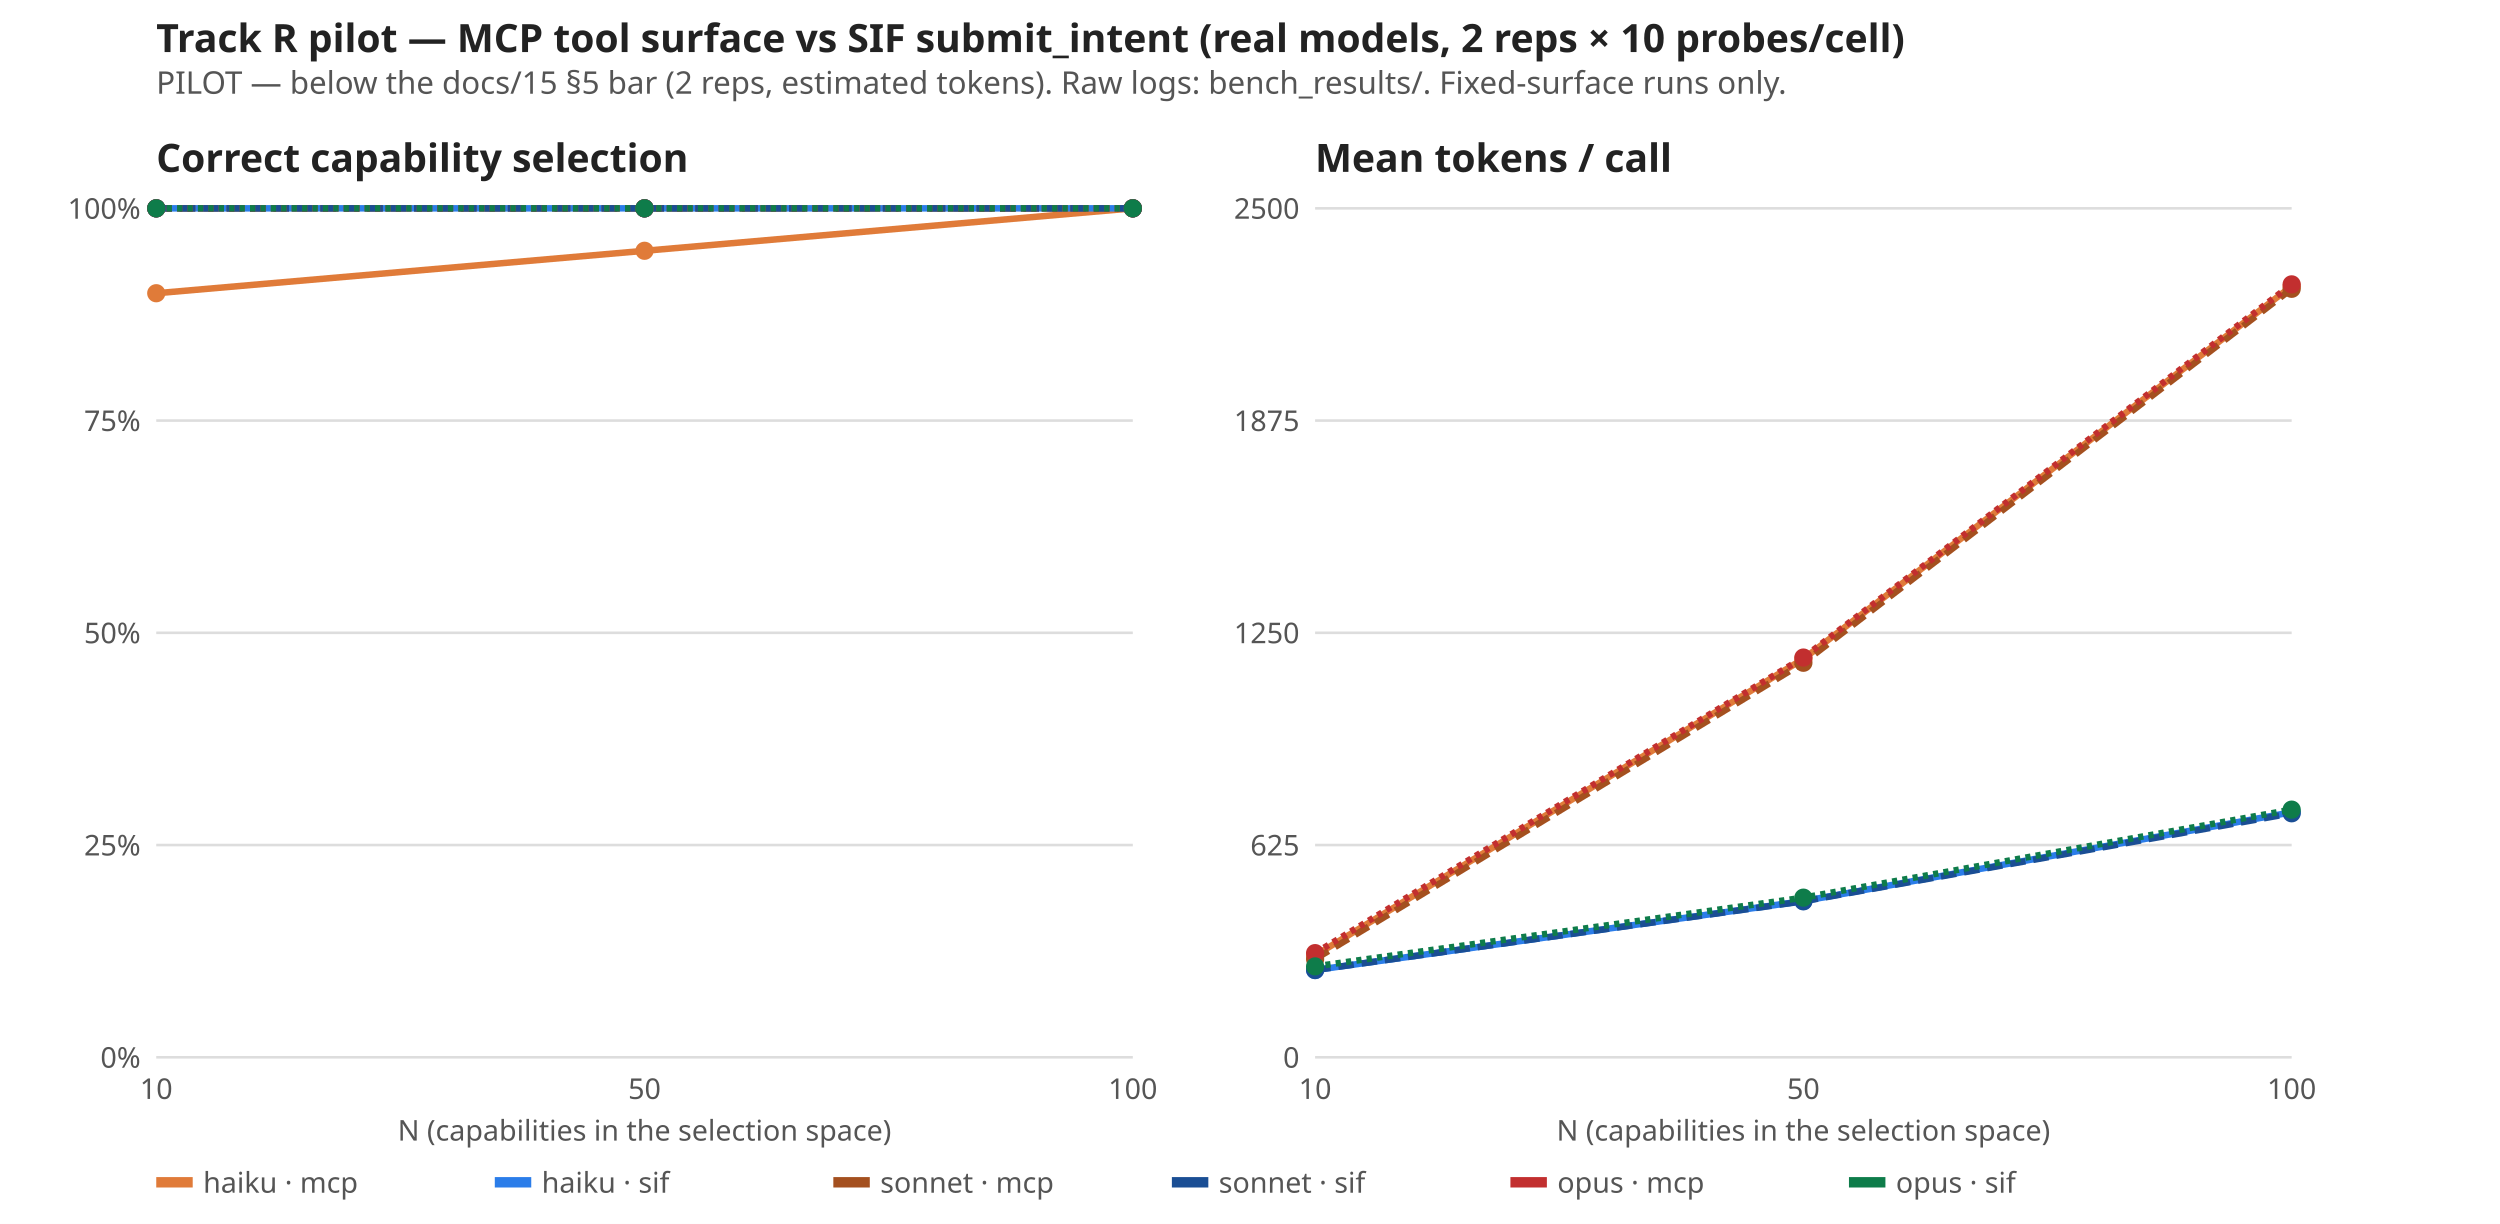
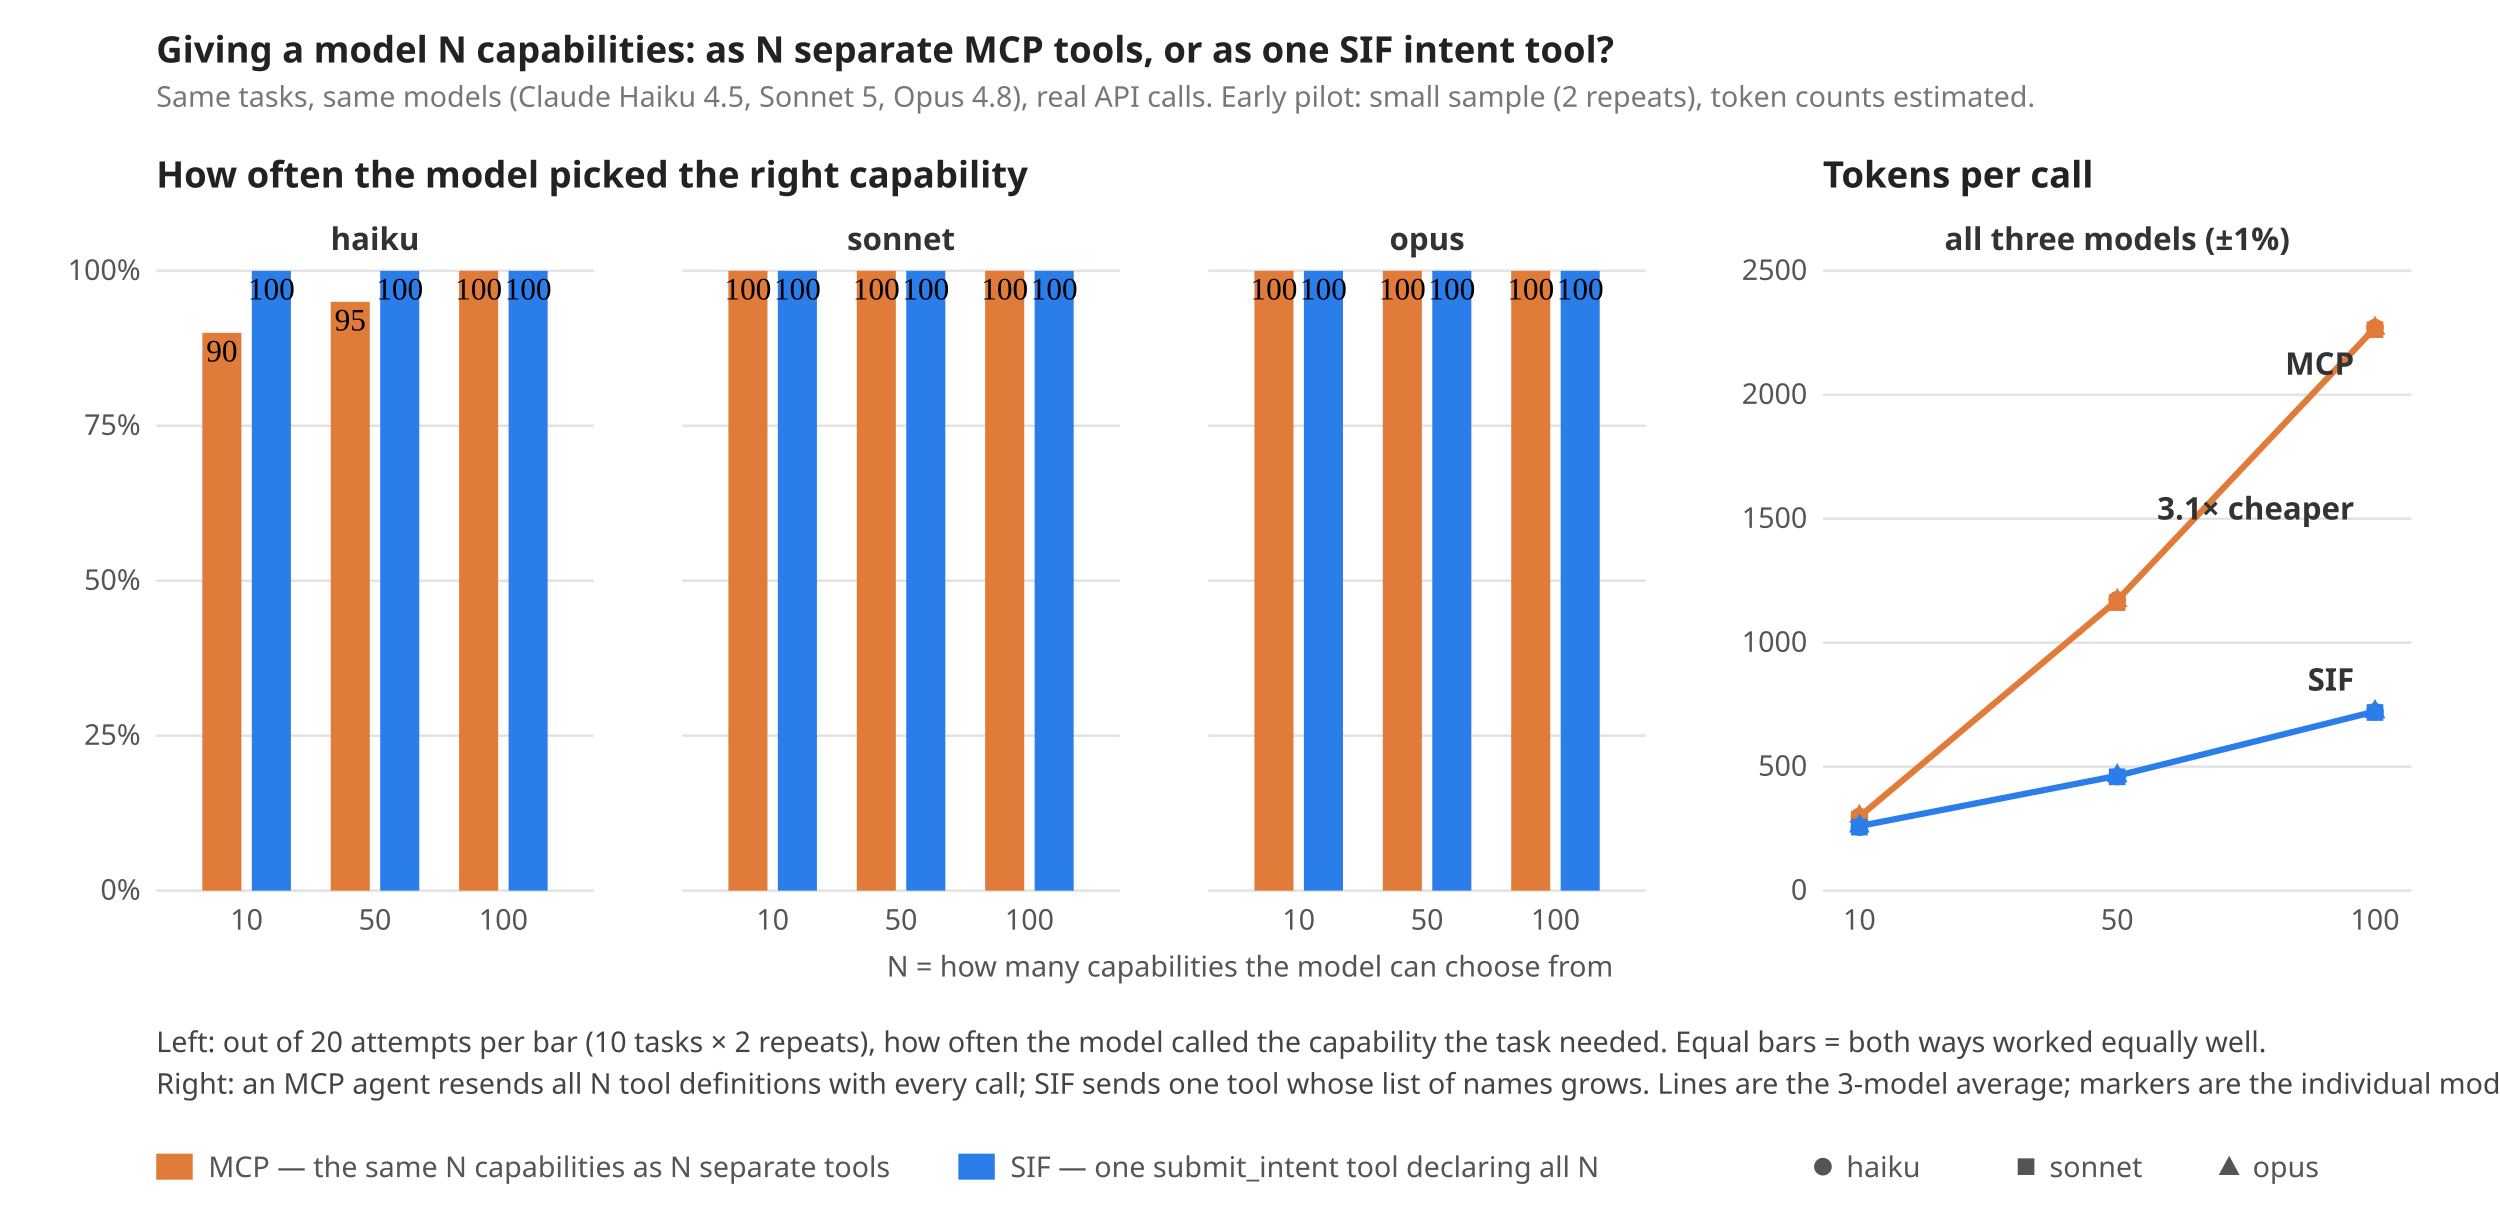
<svg xmlns="http://www.w3.org/2000/svg" width="960" height="470" viewBox="0 0 960 470">
  <style>
-  .t { font: 600 15px sans-serif; fill: #222; }
-  .st { font: 12px sans-serif; fill: #555; }
+  .t { font: 600 14px sans-serif; fill: #222; }
+  .pt { font: 600 12px sans-serif; fill: #333; }
+  .st { font: 11px sans-serif; fill: #777; }
 .ax { font: 11px sans-serif; fill: #555; }
-  .grid { stroke: #ddd; stroke-width: 1; }
+  .vl { font: 9px sans-serif; fill: #444; }
+  .cap { font: 11px sans-serif; fill: #444; }
+  .grid { stroke: #e3e3e3; stroke-width: 1; }
</style>
  <rect width="960" height="470" fill="white" />
-   <text x="60" y="20" class="t">Track R pilot — MCP tool surface vs SIF submit_intent (real models, 2 reps × 10 probes/cell)</text>
-   <text x="60" y="36" class="st">PILOT — below the docs/15 §5 bar (2 reps, estimated tokens). Raw logs: bench_results/. Fixed-surface runs only.</text>
-   <text x="60" y="66" class="t">Correct capability selection</text>
-   <line x1="60" y1="406.0" x2="435" y2="406.0" class="grid" />
-   <text x="54" y="410.0" class="ax" text-anchor="end">0%</text>
-   <line x1="60" y1="324.5" x2="435" y2="324.5" class="grid" />
-   <text x="54" y="328.5" class="ax" text-anchor="end">25%</text>
-   <line x1="60" y1="243.0" x2="435" y2="243.0" class="grid" />
-   <text x="54" y="247.0" class="ax" text-anchor="end">50%</text>
-   <line x1="60" y1="161.5" x2="435" y2="161.5" class="grid" />
-   <text x="54" y="165.5" class="ax" text-anchor="end">75%</text>
-   <line x1="60" y1="80.0" x2="435" y2="80.0" class="grid" />
-   <text x="54" y="84.0" class="ax" text-anchor="end">100%</text>
-   <text x="60.0" y="422" class="ax" text-anchor="middle">10</text>
-   <text x="247.5" y="422" class="ax" text-anchor="middle">50</text>
-   <text x="435.0" y="422" class="ax" text-anchor="middle">100</text>
-   <text x="247.5" y="438" class="ax" text-anchor="middle">N (capabilities in the selection space)</text>
-   <path d="M60.0,112.6 L247.5,96.3 L435.0,80.0" fill="none" stroke="#e07b39" stroke-width="2.5" />
-   <circle cx="60.0" cy="112.6" r="3.5" fill="#e07b39" />
-   <circle cx="247.5" cy="96.3" r="3.5" fill="#e07b39" />
-   <circle cx="435.0" cy="80.0" r="3.5" fill="#e07b39" />
-   <path d="M60.0,80.0 L247.5,80.0 L435.0,80.0" fill="none" stroke="#2b7de9" stroke-width="2.5" />
-   <circle cx="60.0" cy="80.0" r="3.5" fill="#2b7de9" />
-   <circle cx="247.5" cy="80.0" r="3.5" fill="#2b7de9" />
-   <circle cx="435.0" cy="80.0" r="3.5" fill="#2b7de9" />
-   <path d="M60.0,80.0 L247.5,80.0 L435.0,80.0" fill="none" stroke="#a4501f" stroke-width="2.5" stroke-dasharray="6,3" />
-   <circle cx="60.0" cy="80.0" r="3.5" fill="#a4501f" />
-   <circle cx="247.5" cy="80.0" r="3.5" fill="#a4501f" />
-   <circle cx="435.0" cy="80.0" r="3.5" fill="#a4501f" />
-   <path d="M60.0,80.0 L247.5,80.0 L435.0,80.0" fill="none" stroke="#1a4e94" stroke-width="2.5" stroke-dasharray="6,3" />
-   <circle cx="60.0" cy="80.0" r="3.5" fill="#1a4e94" />
-   <circle cx="247.5" cy="80.0" r="3.5" fill="#1a4e94" />
-   <circle cx="435.0" cy="80.0" r="3.5" fill="#1a4e94" />
-   <path d="M60.0,80.0 L247.5,80.0 L435.0,80.0" fill="none" stroke="#c22f2f" stroke-width="2.5" stroke-dasharray="2,2" />
-   <circle cx="60.0" cy="80.0" r="3.5" fill="#c22f2f" />
-   <circle cx="247.5" cy="80.0" r="3.5" fill="#c22f2f" />
-   <circle cx="435.0" cy="80.0" r="3.5" fill="#c22f2f" />
-   <path d="M60.0,80.0 L247.5,80.0 L435.0,80.0" fill="none" stroke="#0e7c4a" stroke-width="2.5" stroke-dasharray="2,2" />
-   <circle cx="60.0" cy="80.0" r="3.5" fill="#0e7c4a" />
-   <circle cx="247.5" cy="80.0" r="3.5" fill="#0e7c4a" />
-   <circle cx="435.0" cy="80.0" r="3.5" fill="#0e7c4a" />
-   <text x="505" y="66" class="t">Mean tokens / call</text>
-   <line x1="505" y1="406.0" x2="880" y2="406.0" class="grid" />
-   <text x="499" y="410.0" class="ax" text-anchor="end">0</text>
-   <line x1="505" y1="324.5" x2="880" y2="324.5" class="grid" />
-   <text x="499" y="328.5" class="ax" text-anchor="end">625</text>
-   <line x1="505" y1="243.0" x2="880" y2="243.0" class="grid" />
-   <text x="499" y="247.0" class="ax" text-anchor="end">1250</text>
-   <line x1="505" y1="161.5" x2="880" y2="161.5" class="grid" />
-   <text x="499" y="165.5" class="ax" text-anchor="end">1875</text>
-   <line x1="505" y1="80.0" x2="880" y2="80.0" class="grid" />
-   <text x="499" y="84.0" class="ax" text-anchor="end">2500</text>
-   <text x="505.0" y="422" class="ax" text-anchor="middle">10</text>
-   <text x="692.5" y="422" class="ax" text-anchor="middle">50</text>
-   <text x="880.0" y="422" class="ax" text-anchor="middle">100</text>
-   <text x="692.5" y="438" class="ax" text-anchor="middle">N (capabilities in the selection space)</text>
-   <path d="M505.0,366.9 L692.5,253.0 L880.0,109.9" fill="none" stroke="#e07b39" stroke-width="2.5" />
-   <circle cx="505.0" cy="366.9" r="3.5" fill="#e07b39" />
-   <circle cx="692.5" cy="253.0" r="3.5" fill="#e07b39" />
-   <circle cx="880.0" cy="109.9" r="3.5" fill="#e07b39" />
-   <path d="M505.0,372.5 L692.5,346.0 L880.0,311.9" fill="none" stroke="#2b7de9" stroke-width="2.5" />
-   <circle cx="505.0" cy="372.5" r="3.5" fill="#2b7de9" />
-   <circle cx="692.5" cy="346.0" r="3.5" fill="#2b7de9" />
-   <circle cx="880.0" cy="311.9" r="3.5" fill="#2b7de9" />
-   <path d="M505.0,368.3 L692.5,254.5 L880.0,110.9" fill="none" stroke="#a4501f" stroke-width="2.5" stroke-dasharray="6,3" />
-   <circle cx="505.0" cy="368.3" r="3.5" fill="#a4501f" />
-   <circle cx="692.5" cy="254.5" r="3.5" fill="#a4501f" />
-   <circle cx="880.0" cy="110.9" r="3.5" fill="#a4501f" />
-   <path d="M505.0,372.5 L692.5,346.1 L880.0,312.3" fill="none" stroke="#1a4e94" stroke-width="2.5" stroke-dasharray="6,3" />
-   <circle cx="505.0" cy="372.5" r="3.5" fill="#1a4e94" />
-   <circle cx="692.5" cy="346.1" r="3.5" fill="#1a4e94" />
-   <circle cx="880.0" cy="312.3" r="3.5" fill="#1a4e94" />
-   <path d="M505.0,366.0 L692.5,252.5 L880.0,109.2" fill="none" stroke="#c22f2f" stroke-width="2.5" stroke-dasharray="2,2" />
-   <circle cx="505.0" cy="366.0" r="3.5" fill="#c22f2f" />
-   <circle cx="692.5" cy="252.5" r="3.5" fill="#c22f2f" />
-   <circle cx="880.0" cy="109.2" r="3.5" fill="#c22f2f" />
-   <path d="M505.0,371.1 L692.5,344.7 L880.0,310.9" fill="none" stroke="#0e7c4a" stroke-width="2.5" stroke-dasharray="2,2" />
-   <circle cx="505.0" cy="371.1" r="3.5" fill="#0e7c4a" />
-   <circle cx="692.5" cy="344.7" r="3.5" fill="#0e7c4a" />
-   <circle cx="880.0" cy="310.9" r="3.5" fill="#0e7c4a" />
-   <rect x="60" y="452" width="14" height="4" fill="#e07b39" />
-   <text x="78" y="458" class="ax">haiku · mcp</text>
-   <rect x="190" y="452" width="14" height="4" fill="#2b7de9" />
-   <text x="208" y="458" class="ax">haiku · sif</text>
-   <rect x="320" y="452" width="14" height="4" fill="#a4501f" />
-   <text x="338" y="458" class="ax">sonnet · mcp</text>
-   <rect x="450" y="452" width="14" height="4" fill="#1a4e94" />
-   <text x="468" y="458" class="ax">sonnet · sif</text>
-   <rect x="580" y="452" width="14" height="4" fill="#c22f2f" />
-   <text x="598" y="458" class="ax">opus · mcp</text>
-   <rect x="710" y="452" width="14" height="4" fill="#0e7c4a" />
-   <text x="728" y="458" class="ax">opus · sif</text>
+   <text x="60" y="24" class="t">Giving a model N capabilities: as N separate MCP tools, or as one SIF intent tool?</text>
+   <text x="60" y="41" class="st">Same tasks, same models (Claude Haiku 4.5, Sonnet 5, Opus 4.8), real API calls. Early pilot: small sample (2 repeats), token counts estimated.</text>
+   <text x="60" y="72" class="t">How often the model picked the right capability</text>
+   <text x="144" y="96" class="pt" text-anchor="middle">haiku</text>
+   <line x1="60" y1="342.0" x2="228" y2="342.0" class="grid" />
+   <text x="54" y="345.5" class="ax" text-anchor="end">0%</text>
+   <line x1="60" y1="282.5" x2="228" y2="282.5" class="grid" />
+   <text x="54" y="286.0" class="ax" text-anchor="end">25%</text>
+   <line x1="60" y1="223.0" x2="228" y2="223.0" class="grid" />
+   <text x="54" y="226.5" class="ax" text-anchor="end">50%</text>
+   <line x1="60" y1="163.5" x2="228" y2="163.5" class="grid" />
+   <text x="54" y="167.0" class="ax" text-anchor="end">75%</text>
+   <line x1="60" y1="104.0" x2="228" y2="104.0" class="grid" />
+   <text x="54" y="107.5" class="ax" text-anchor="end">100%</text>
+   <text x="94.7" y="357" class="ax" text-anchor="middle">10</text>
+   <rect x="77.7" y="127.8" width="15" height="214.2" fill="#e07b39" />
+   <text x="85.2" y="138.8" class="vlw" text-anchor="middle">90</text>
+   <rect x="96.7" y="104.0" width="15" height="238.0" fill="#2b7de9" />
+   <text x="104.2" y="115.0" class="vlw" text-anchor="middle">100</text>
+   <text x="144.0" y="357" class="ax" text-anchor="middle">50</text>
+   <rect x="127.0" y="115.9" width="15" height="226.1" fill="#e07b39" />
+   <text x="134.5" y="126.9" class="vlw" text-anchor="middle">95</text>
+   <rect x="146.0" y="104.0" width="15" height="238.0" fill="#2b7de9" />
+   <text x="153.5" y="115.0" class="vlw" text-anchor="middle">100</text>
+   <text x="193.3" y="357" class="ax" text-anchor="middle">100</text>
+   <rect x="176.3" y="104.0" width="15" height="238.0" fill="#e07b39" />
+   <text x="183.8" y="115.0" class="vlw" text-anchor="middle">100</text>
+   <rect x="195.3" y="104.0" width="15" height="238.0" fill="#2b7de9" />
+   <text x="202.8" y="115.0" class="vlw" text-anchor="middle">100</text>
+   <text x="346" y="96" class="pt" text-anchor="middle">sonnet</text>
+   <line x1="262" y1="342.0" x2="430" y2="342.0" class="grid" />
+   <line x1="262" y1="282.5" x2="430" y2="282.5" class="grid" />
+   <line x1="262" y1="223.0" x2="430" y2="223.0" class="grid" />
+   <line x1="262" y1="163.5" x2="430" y2="163.5" class="grid" />
+   <line x1="262" y1="104.0" x2="430" y2="104.0" class="grid" />
+   <text x="296.7" y="357" class="ax" text-anchor="middle">10</text>
+   <rect x="279.7" y="104.0" width="15" height="238.0" fill="#e07b39" />
+   <text x="287.2" y="115.0" class="vlw" text-anchor="middle">100</text>
+   <rect x="298.7" y="104.0" width="15" height="238.0" fill="#2b7de9" />
+   <text x="306.2" y="115.0" class="vlw" text-anchor="middle">100</text>
+   <text x="346.0" y="357" class="ax" text-anchor="middle">50</text>
+   <rect x="329.0" y="104.0" width="15" height="238.0" fill="#e07b39" />
+   <text x="336.5" y="115.0" class="vlw" text-anchor="middle">100</text>
+   <rect x="348.0" y="104.0" width="15" height="238.0" fill="#2b7de9" />
+   <text x="355.5" y="115.0" class="vlw" text-anchor="middle">100</text>
+   <text x="395.3" y="357" class="ax" text-anchor="middle">100</text>
+   <rect x="378.3" y="104.0" width="15" height="238.0" fill="#e07b39" />
+   <text x="385.8" y="115.0" class="vlw" text-anchor="middle">100</text>
+   <rect x="397.3" y="104.0" width="15" height="238.0" fill="#2b7de9" />
+   <text x="404.8" y="115.0" class="vlw" text-anchor="middle">100</text>
+   <text x="548" y="96" class="pt" text-anchor="middle">opus</text>
+   <line x1="464" y1="342.0" x2="632" y2="342.0" class="grid" />
+   <line x1="464" y1="282.5" x2="632" y2="282.5" class="grid" />
+   <line x1="464" y1="223.0" x2="632" y2="223.0" class="grid" />
+   <line x1="464" y1="163.5" x2="632" y2="163.5" class="grid" />
+   <line x1="464" y1="104.0" x2="632" y2="104.0" class="grid" />
+   <text x="498.7" y="357" class="ax" text-anchor="middle">10</text>
+   <rect x="481.7" y="104.0" width="15" height="238.0" fill="#e07b39" />
+   <text x="489.2" y="115.0" class="vlw" text-anchor="middle">100</text>
+   <rect x="500.7" y="104.0" width="15" height="238.0" fill="#2b7de9" />
+   <text x="508.2" y="115.0" class="vlw" text-anchor="middle">100</text>
+   <text x="548.0" y="357" class="ax" text-anchor="middle">50</text>
+   <rect x="531.0" y="104.0" width="15" height="238.0" fill="#e07b39" />
+   <text x="538.5" y="115.0" class="vlw" text-anchor="middle">100</text>
+   <rect x="550.0" y="104.0" width="15" height="238.0" fill="#2b7de9" />
+   <text x="557.5" y="115.0" class="vlw" text-anchor="middle">100</text>
+   <text x="597.3" y="357" class="ax" text-anchor="middle">100</text>
+   <rect x="580.3" y="104.0" width="15" height="238.0" fill="#e07b39" />
+   <text x="587.8" y="115.0" class="vlw" text-anchor="middle">100</text>
+   <rect x="599.3" y="104.0" width="15" height="238.0" fill="#2b7de9" />
+   <text x="606.8" y="115.0" class="vlw" text-anchor="middle">100</text>
+   <text x="700" y="72" class="t">Tokens per call</text>
+   <text x="813" y="96" class="pt" text-anchor="middle">all three models (±1%)</text>
+   <line x1="700" y1="342.0" x2="926" y2="342.0" class="grid" />
+   <text x="694" y="345.5" class="ax" text-anchor="end">0</text>
+   <line x1="700" y1="294.4" x2="926" y2="294.4" class="grid" />
+   <text x="694" y="297.9" class="ax" text-anchor="end">500</text>
+   <line x1="700" y1="246.8" x2="926" y2="246.8" class="grid" />
+   <text x="694" y="250.3" class="ax" text-anchor="end">1000</text>
+   <line x1="700" y1="199.2" x2="926" y2="199.2" class="grid" />
+   <text x="694" y="202.7" class="ax" text-anchor="end">1500</text>
+   <line x1="700" y1="151.6" x2="926" y2="151.6" class="grid" />
+   <text x="694" y="155.1" class="ax" text-anchor="end">2000</text>
+   <line x1="700" y1="104.0" x2="926" y2="104.0" class="grid" />
+   <text x="694" y="107.5" class="ax" text-anchor="end">2500</text>
+   <text x="714.0" y="357" class="ax" text-anchor="middle">10</text>
+   <text x="813.0" y="357" class="ax" text-anchor="middle">50</text>
+   <text x="912.0" y="357" class="ax" text-anchor="middle">100</text>
+   <path d="M714.0,313.6 L813.0,230.5 L912.0,125.9" fill="none" stroke="#e07b39" stroke-width="2.4" />
+   <circle cx="714.0" cy="313.5" r="3.4" fill="#e07b39" />
+   <circle cx="813.0" cy="230.3" r="3.4" fill="#e07b39" />
+   <circle cx="912.0" cy="125.8" r="3.4" fill="#e07b39" />
+   <rect x="710.8" y="311.3" width="6.4" height="6.4" fill="#e07b39" />
+   <rect x="809.8" y="228.2" width="6.4" height="6.4" fill="#e07b39" />
+   <rect x="908.8" y="123.4" width="6.4" height="6.4" fill="#e07b39" />
+   <path d="M714.0,308.6 L718.0,316.0 L710.0,316.0 Z" fill="#e07b39" />
+   <path d="M813.0,225.7 L817.0,233.1 L809.0,233.1 Z" fill="#e07b39" />
+   <path d="M912.0,121.2 L916.0,128.6 L908.0,128.6 Z" fill="#e07b39" />
+   <path d="M714.0,317.2 L813.0,297.9 L912.0,273.2" fill="none" stroke="#2b7de9" stroke-width="2.4" />
+   <circle cx="714.0" cy="317.6" r="3.4" fill="#2b7de9" />
+   <circle cx="813.0" cy="298.2" r="3.4" fill="#2b7de9" />
+   <circle cx="912.0" cy="273.3" r="3.4" fill="#2b7de9" />
+   <rect x="710.8" y="314.4" width="6.4" height="6.4" fill="#2b7de9" />
+   <rect x="809.8" y="295.1" width="6.4" height="6.4" fill="#2b7de9" />
+   <rect x="908.8" y="270.4" width="6.4" height="6.4" fill="#2b7de9" />
+   <path d="M714.0,312.3 L718.0,319.7 L710.0,319.7 Z" fill="#2b7de9" />
+   <path d="M813.0,293.0 L817.0,300.4 L809.0,300.4 Z" fill="#2b7de9" />
+   <path d="M912.0,268.4 L916.0,275.8 L908.0,275.8 Z" fill="#2b7de9" />
+   <text x="904.0" y="143.9" class="pt" text-anchor="end" fill="#e07b39">MCP</text>
+   <text x="904.0" y="265.2" class="pt" text-anchor="end" fill="#2b7de9">SIF</text>
+   <text x="904.0" y="199.5" class="pt" text-anchor="end">3.1× cheaper</text>
+   <text x="480.0" y="375" class="ax" text-anchor="middle">N = how many capabilities the model can choose from</text>
+   <text x="60" y="404" class="cap">Left: out of 20 attempts per bar (10 tasks × 2 repeats), how often the model called the capability the task needed. Equal bars = both ways worked equally well.</text>
+   <text x="60" y="420" class="cap">Right: an MCP agent resends all N tool definitions with every call; SIF sends one tool whose list of names grows. Lines are the 3-model average; markers are the individual models.</text>
+   <rect x="60" y="443" width="14" height="10" fill="#e07b39" />
+   <text x="80" y="452" class="ax">MCP — the same N capabilities as N separate tools</text>
+   <rect x="368" y="443" width="14" height="10" fill="#2b7de9" />
+   <text x="388" y="452" class="ax">SIF — one submit_intent tool declaring all N</text>
+   <circle cx="700.0" cy="448.0" r="3.4" fill="#555" />
+   <text x="709" y="452" class="ax">haiku</text>
+   <rect x="774.8" y="444.8" width="6.4" height="6.4" fill="#555" />
+   <text x="787" y="452" class="ax">sonnet</text>
+   <path d="M856.0,443.8 L860.0,451.2 L852.0,451.2 Z" fill="#555" />
+   <text x="865" y="452" class="ax">opus</text>
</svg>
